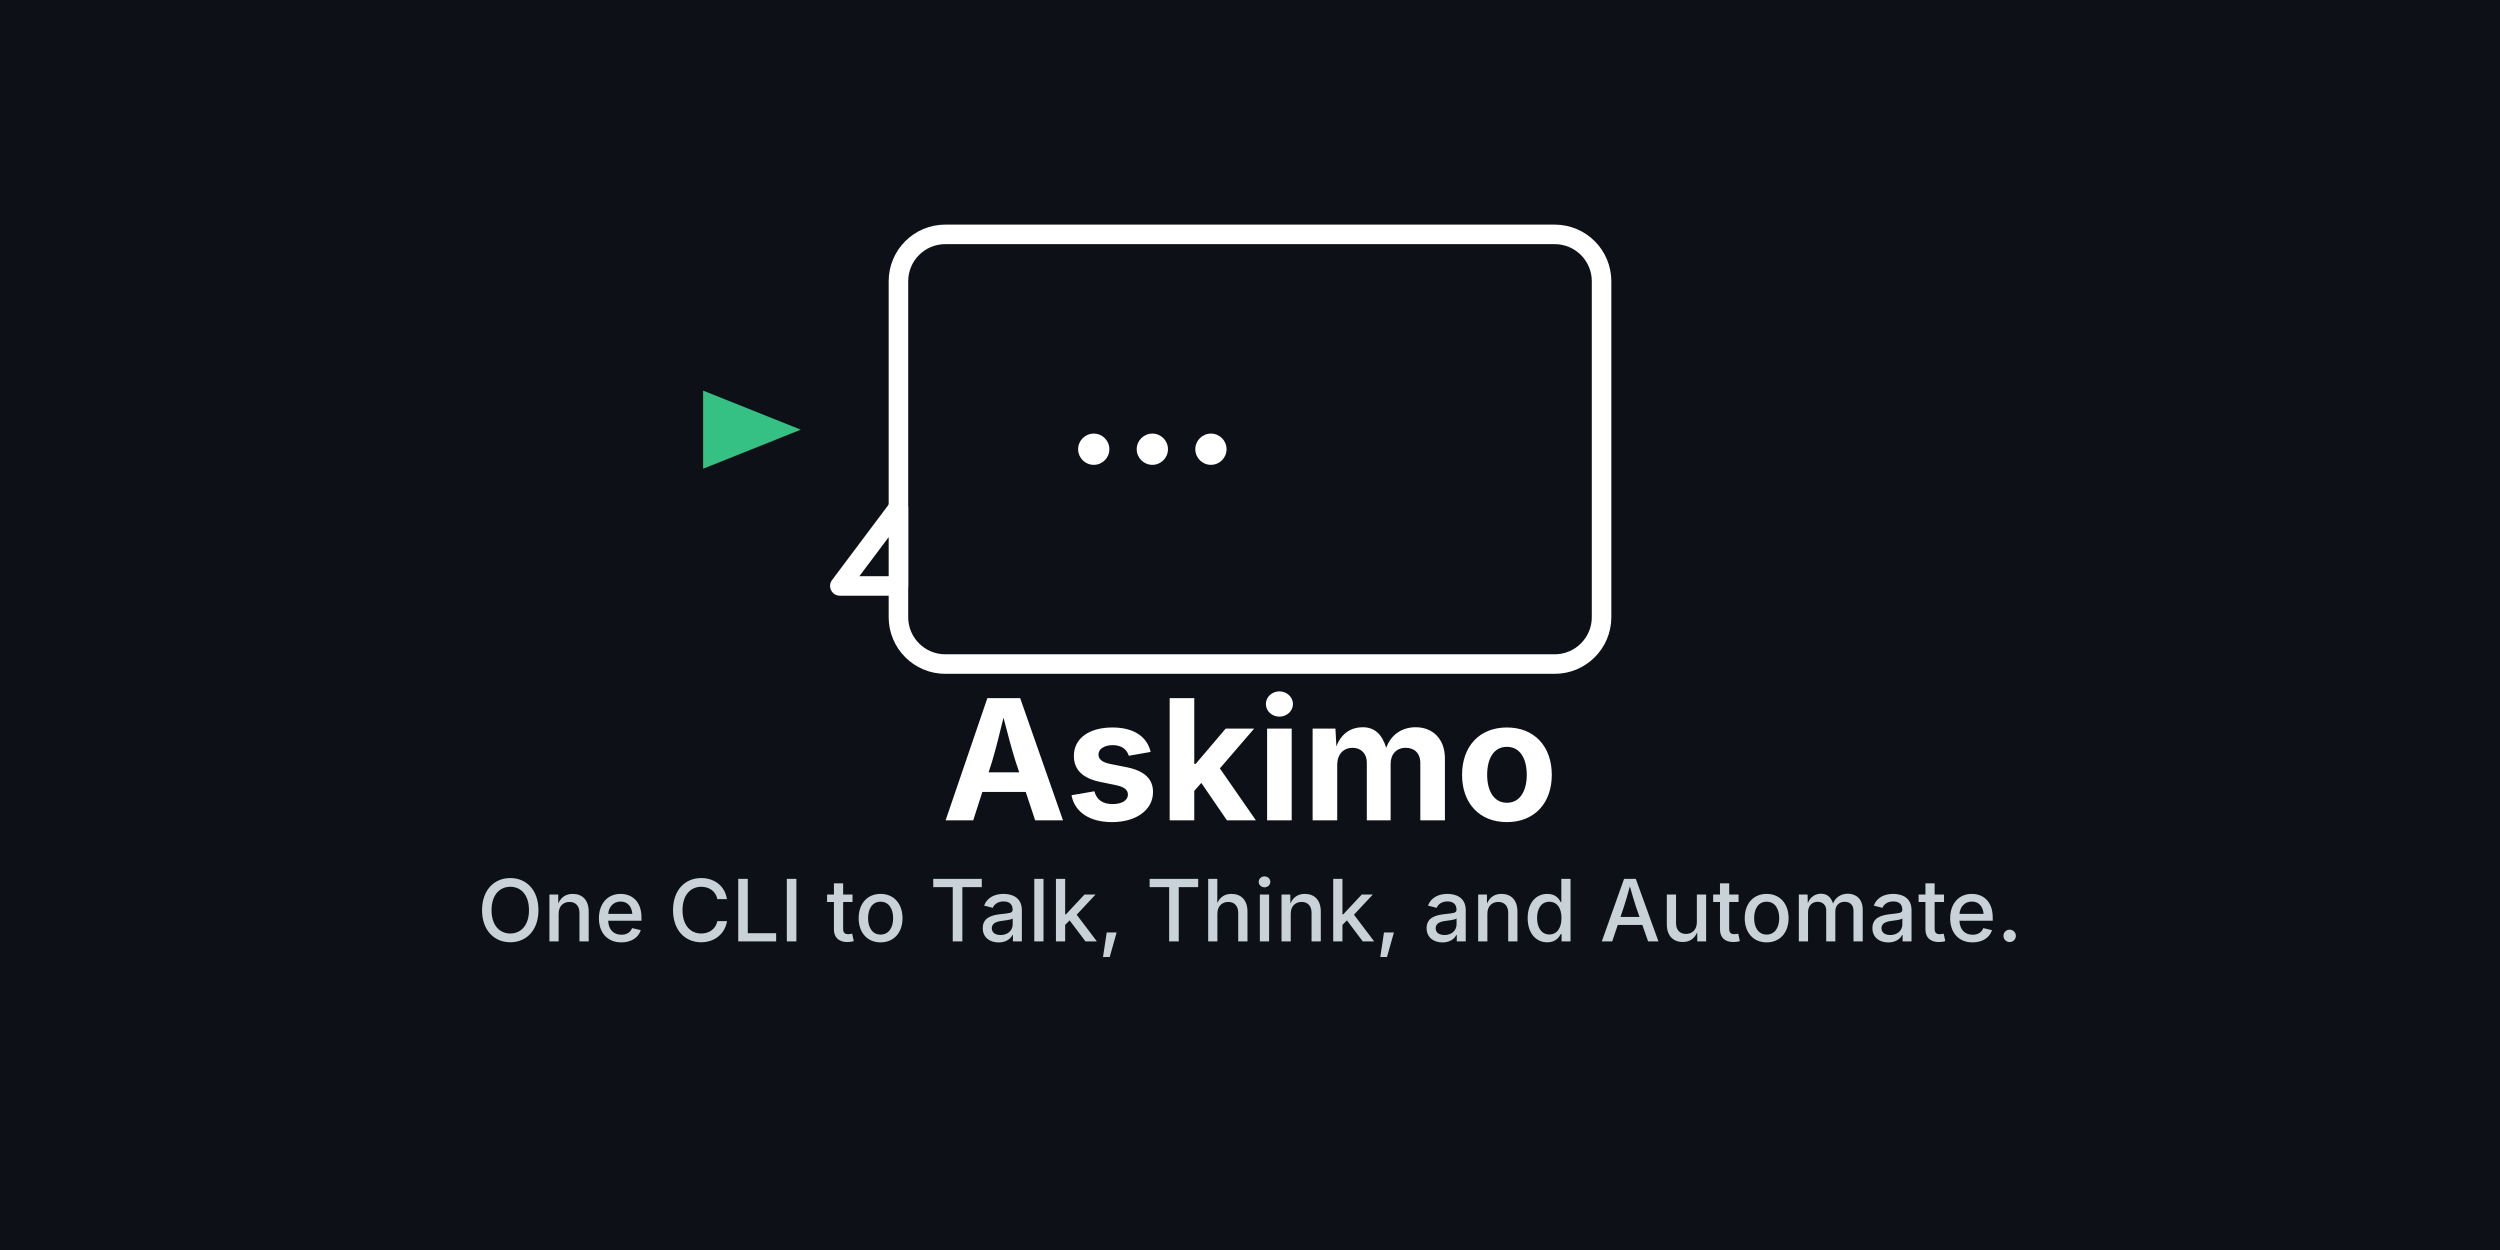
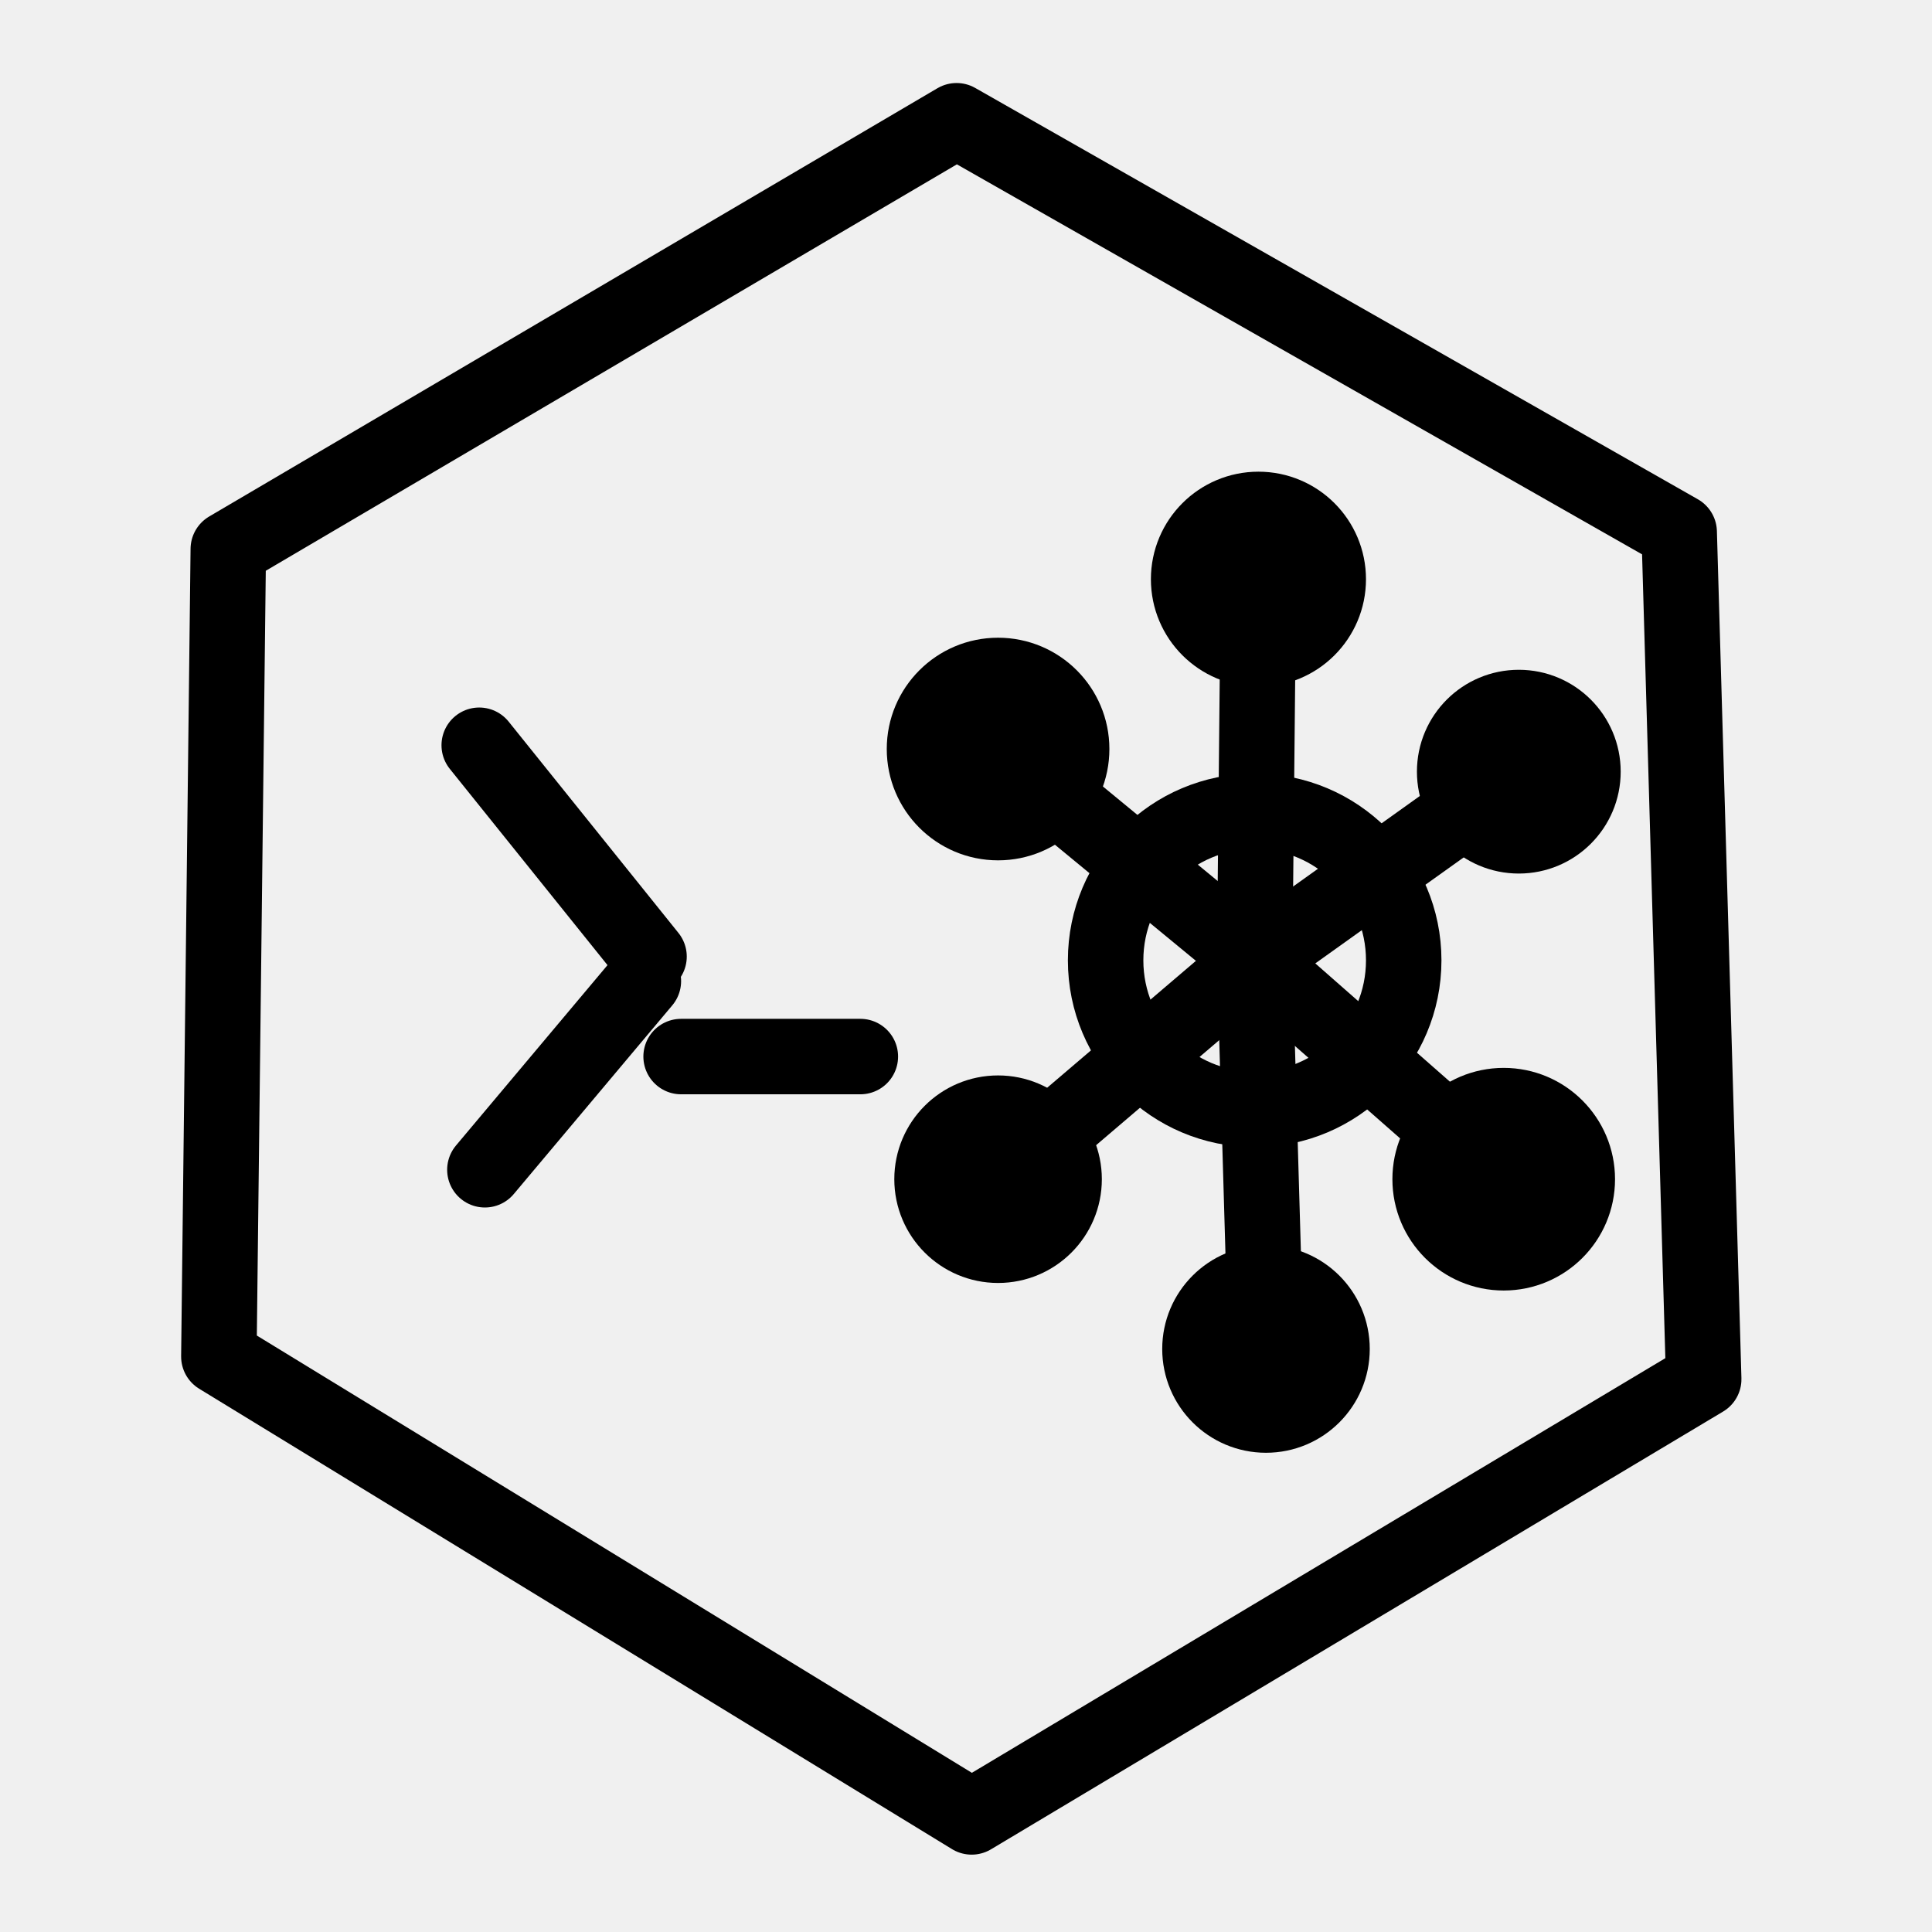
- <svg xmlns="http://www.w3.org/2000/svg" width="1280" height="640" viewBox="0 0 1280 640" role="img" aria-label="Askimo - AI at your command line.">
-   <rect width="100%" height="100%" fill="#0D1117" />
-   <g stroke="#FFFFFF" stroke-width="10" fill="none" stroke-linecap="round" stroke-linejoin="round">
-     <rect x="460" y="120" width="360" height="220" rx="24" ry="24" />
-     <polygon points="460,260 430,300 460,300" fill="#0D1117" stroke="#FFFFFF" />
-   </g>
-   <circle cx="560" cy="230" r="8" fill="#FFFFFF" />
-   <circle cx="590" cy="230" r="8" fill="#FFFFFF" />
-   <circle cx="620" cy="230" r="8" fill="#FFFFFF" />
-   <polygon points="410,220 360,200 360,240" fill="#35C184" />
-   <g font-family="Inter, Segoe UI, DejaVu Sans, Helvetica Neue, Arial, sans-serif" text-anchor="middle">
-     <text x="640" y="420" font-size="86" font-weight="700" fill="#FFFFFF">Askimo</text>
-     <text x="640" y="482" font-size="44" font-weight="500" fill="#C9D1D9">One CLI to Talk, Think, and Automate.</text>
+ <svg xmlns="http://www.w3.org/2000/svg" viewBox="0 0 1024 1024">
+   <g fill="none" stroke="#000000" stroke-width="40" stroke-linecap="round" stroke-linejoin="round">
+     <polygon points="121,291 507,64 890,282 903,731 515,963 116,719" />
+     <path d="M254 395 L344 507" />
+     <path d="M257 620 L341 520" />
+     <path d="M361 560 L456 560" />
+     <circle cx="665" cy="509" r="79" />
+     <circle cx="529" cy="397" r="39" />
+     <path d="M665 509 L529 397" />
+     <circle cx="797" cy="625" r="39" />
+     <path d="M665 509 L797 625" />
+     <circle cx="667" cy="307" r="37" />
+     <path d="M665 509 L667 307" />
+     <circle cx="529" cy="625" r="35" />
+     <path d="M665 509 L529 625" />
+     <circle cx="671" cy="715" r="35" />
+     <path d="M665 509 L671 715" />
+     <circle cx="805" cy="409" r="34" />
+     <path d="M665 509 L805 409" />
  </g>
</svg>
